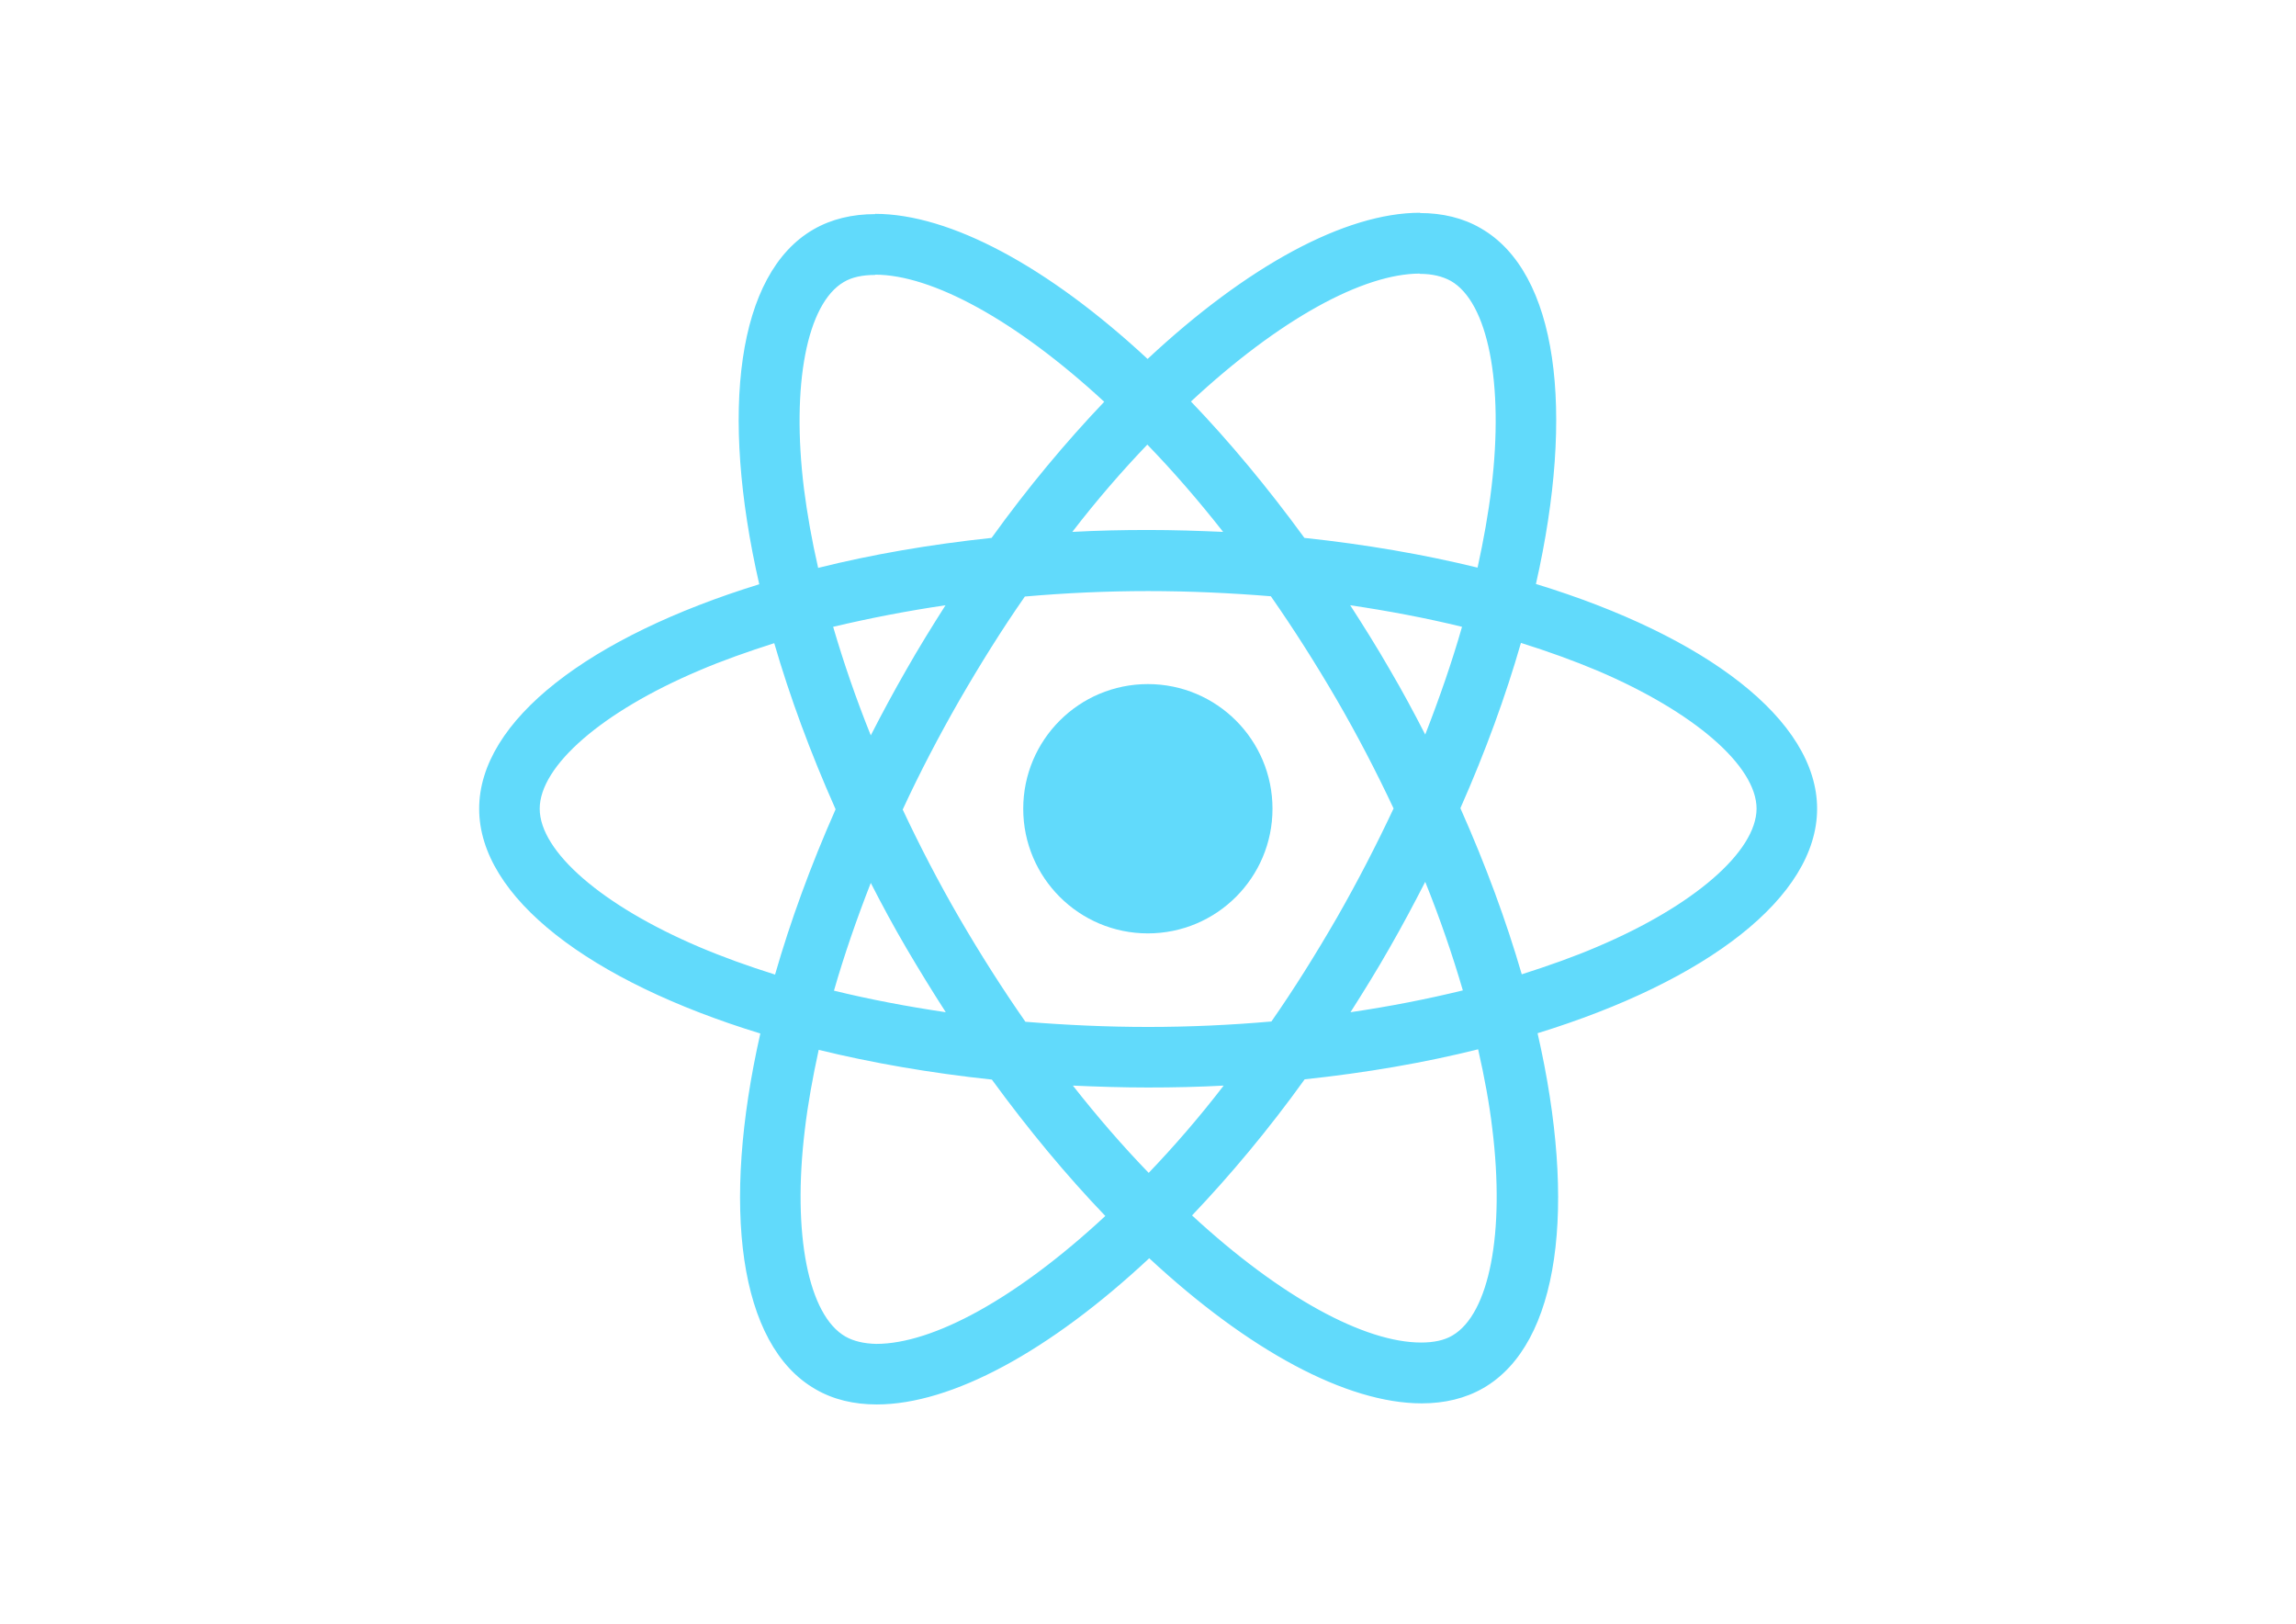
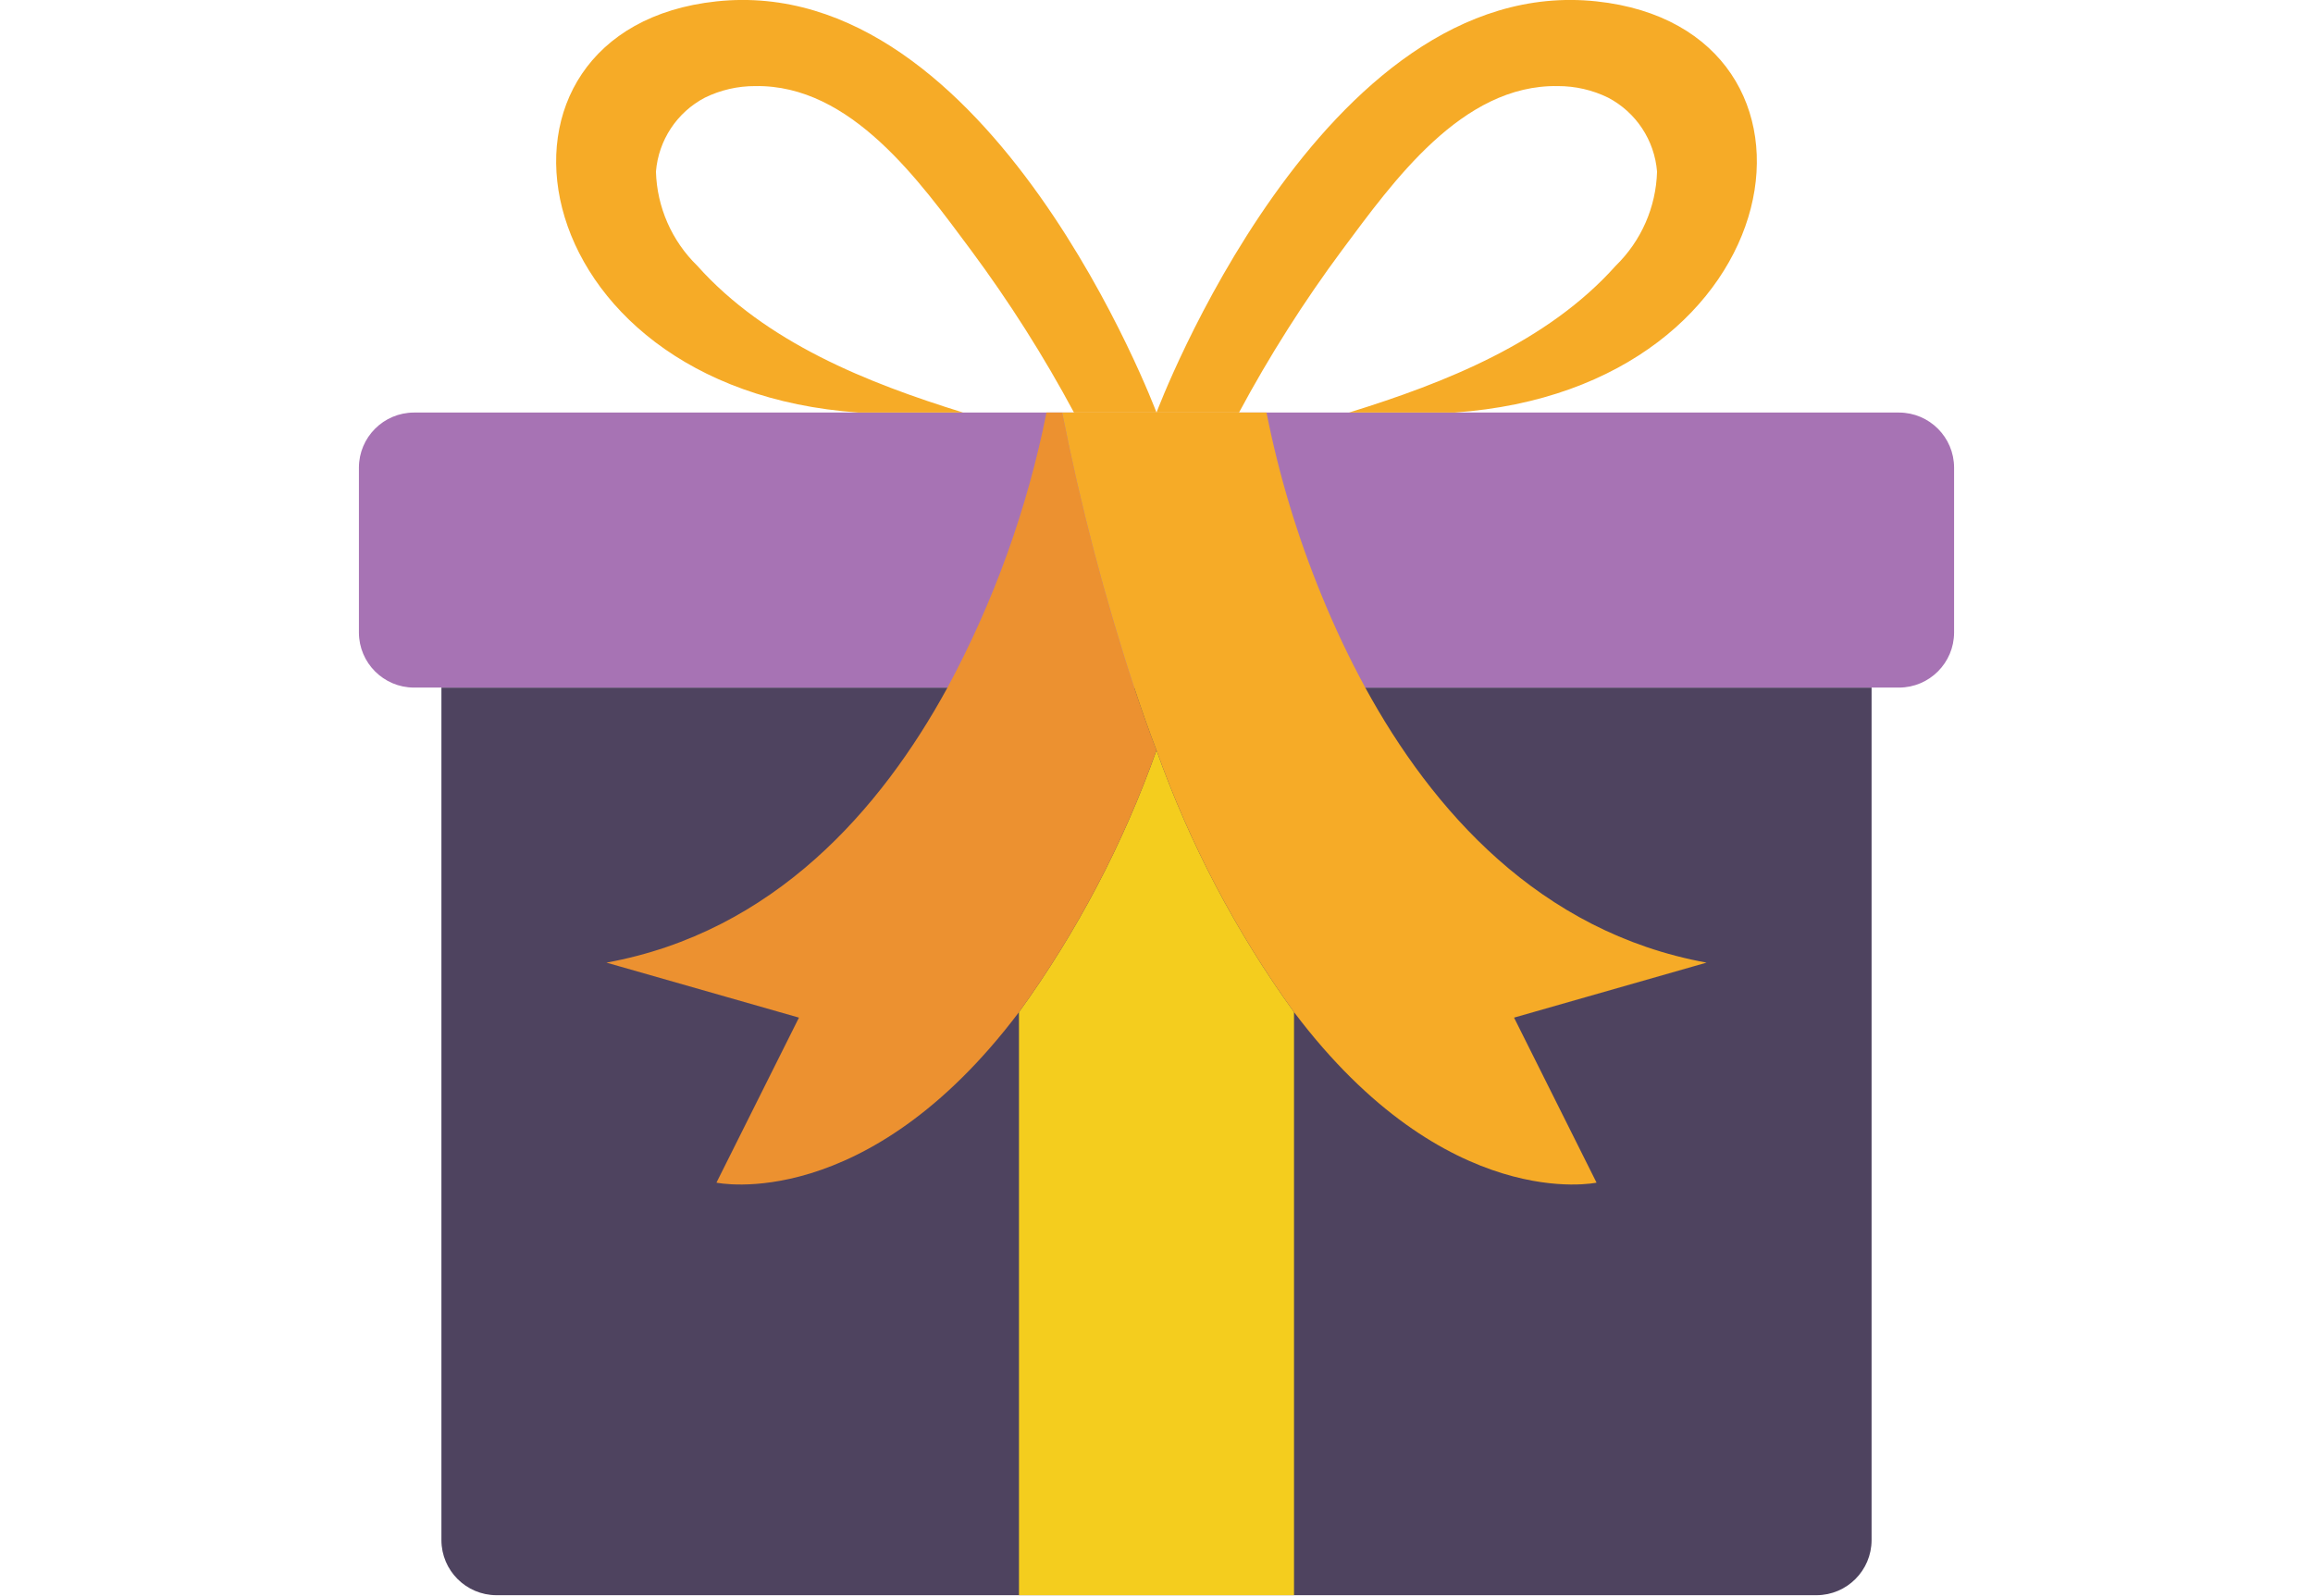
- <svg xmlns="http://www.w3.org/2000/svg" viewBox="0 0 841.9 595.3">
-   <g fill="#61DAFB">
-     <path d="M666.3 296.5c0-32.5-40.7-63.3-103.1-82.4 14.4-63.6 8-114.2-20.2-130.4-6.5-3.8-14.1-5.6-22.4-5.6v22.3c4.6 0 8.3.9 11.4 2.6 13.6 7.8 19.5 37.5 14.9 75.7-1.1 9.4-2.9 19.3-5.1 29.4-19.6-4.8-41-8.5-63.5-10.9-13.5-18.5-27.5-35.3-41.6-50 32.6-30.3 63.2-46.9 84-46.9V78c-27.5 0-63.5 19.6-99.9 53.6-36.4-33.8-72.4-53.2-99.9-53.2v22.3c20.7 0 51.4 16.5 84 46.6-14 14.7-28 31.4-41.3 49.9-22.6 2.4-44 6.1-63.6 11-2.3-10-4-19.7-5.2-29-4.7-38.2 1.1-67.9 14.6-75.8 3-1.8 6.9-2.6 11.5-2.6V78.5c-8.4 0-16 1.8-22.6 5.6-28.1 16.2-34.4 66.7-19.9 130.1-62.2 19.2-102.7 49.9-102.7 82.3 0 32.5 40.7 63.3 103.1 82.4-14.4 63.6-8 114.2 20.2 130.4 6.5 3.8 14.1 5.6 22.5 5.6 27.5 0 63.5-19.6 99.9-53.6 36.4 33.8 72.4 53.2 99.9 53.2 8.4 0 16-1.8 22.6-5.6 28.1-16.2 34.4-66.7 19.9-130.1 62-19.1 102.5-49.9 102.5-82.3zm-130.2-66.7c-3.7 12.9-8.3 26.2-13.5 39.5-4.1-8-8.4-16-13.1-24-4.6-8-9.5-15.8-14.4-23.4 14.2 2.1 27.9 4.7 41 7.9zm-45.8 106.5c-7.8 13.5-15.8 26.3-24.1 38.2-14.9 1.3-30 2-45.2 2-15.1 0-30.2-.7-45-1.9-8.3-11.9-16.4-24.6-24.2-38-7.6-13.1-14.5-26.4-20.8-39.8 6.2-13.4 13.2-26.8 20.7-39.9 7.8-13.5 15.8-26.3 24.1-38.2 14.9-1.3 30-2 45.2-2 15.1 0 30.2.7 45 1.9 8.3 11.9 16.4 24.6 24.2 38 7.6 13.1 14.5 26.4 20.8 39.8-6.3 13.4-13.2 26.8-20.7 39.9zm32.3-13c5.4 13.4 10 26.8 13.8 39.8-13.1 3.2-26.9 5.9-41.2 8 4.9-7.7 9.8-15.6 14.4-23.7 4.6-8 8.9-16.1 13-24.1zM421.2 430c-9.3-9.6-18.6-20.3-27.8-32 9 .4 18.2.7 27.5.7 9.4 0 18.7-.2 27.8-.7-9 11.7-18.3 22.4-27.5 32zm-74.4-58.9c-14.2-2.1-27.9-4.7-41-7.9 3.7-12.9 8.3-26.2 13.5-39.5 4.1 8 8.4 16 13.1 24 4.7 8 9.5 15.8 14.4 23.4zM420.7 163c9.3 9.6 18.6 20.3 27.8 32-9-.4-18.2-.7-27.5-.7-9.4 0-18.7.2-27.8.7 9-11.7 18.3-22.4 27.5-32zm-74 58.9c-4.9 7.7-9.8 15.6-14.4 23.7-4.6 8-8.9 16-13 24-5.4-13.4-10-26.8-13.8-39.8 13.1-3.1 26.9-5.8 41.2-7.9zm-90.5 125.2c-35.4-15.1-58.3-34.9-58.3-50.6 0-15.7 22.9-35.6 58.3-50.6 8.6-3.7 18-7 27.7-10.1 5.7 19.6 13.2 40 22.5 60.9-9.2 20.8-16.6 41.1-22.2 60.6-9.9-3.1-19.3-6.5-28-10.2zM310 490c-13.6-7.8-19.5-37.5-14.9-75.7 1.1-9.4 2.9-19.3 5.1-29.4 19.6 4.8 41 8.5 63.5 10.9 13.5 18.5 27.5 35.3 41.6 50-32.6 30.3-63.2 46.9-84 46.9-4.5-.1-8.3-1-11.3-2.7zm237.2-76.2c4.7 38.2-1.1 67.9-14.6 75.8-3 1.8-6.9 2.6-11.5 2.6-20.7 0-51.4-16.5-84-46.6 14-14.7 28-31.4 41.3-49.9 22.6-2.4 44-6.1 63.6-11 2.3 10.1 4.1 19.8 5.2 29.1zm38.5-66.7c-8.6 3.7-18 7-27.7 10.1-5.7-19.6-13.2-40-22.5-60.9 9.2-20.8 16.6-41.1 22.2-60.6 9.9 3.1 19.3 6.5 28.1 10.2 35.4 15.1 58.3 34.9 58.3 50.6-.1 15.7-23 35.6-58.4 50.6zM320.8 78.4z" />
-     <circle cx="420.9" cy="296.5" r="45.7" />
-     <path d="M520.5 78.1z" />
+ <svg xmlns="http://www.w3.org/2000/svg" height="40px" version="1.1" viewBox="0 0 58 58" width="58px">
+   <defs />
+   <g fill="none" fill-rule="evenodd" id="Page-1" stroke="none" stroke-width="1">
+     <g fill-rule="nonzero" id="006---Present" transform="translate(0, -1)">
+       <path d="M36.59,26 L55,26 L55,57 C54.997,58.103 54.103,58.997 53,59 L5,59 C3.897,58.997 3.003,58.103 3,57 L3,26 L21.4,26" fill="#4E435F" id="Shape" />
+       <path d="M21.4,26 L2,26 C0.897,25.997 0.003,25.103 0,24 L0,18 C0.003,16.897 0.897,16.003 2,16 L56,16 C57.103,16.003 57.997,16.897 58,18 L58,24 C57.997,25.103 57.103,25.997 56,26 L36.59,26" fill="#A773B4" id="Shape" />
+       <path d="M34,37.8 L34,59 L24,59 L24,37.8 C26.11,34.88 27.793,31.674 29,28.28 C30.207,31.674 31.89,34.88 34,37.8 L34,37.8 Z" fill="#F4CD1E" id="Shape" />
+       <path d="M29,16 L26,16 C24.896,13.941 23.642,11.966 22.25,10.09 C20.4,7.61 17.9,4.07 14.41,4.13 C13.776,4.128 13.15,4.271 12.58,4.55 C11.564,5.082 10.893,6.097 10.8,7.24 C10.837,8.531 11.375,9.758 12.3,10.66 C14.79,13.45 18.48,14.92 21.97,16 L18.17,16 C5.66,15.13 3.66,2.05 13,1.05 C23,-0.02 29,16 29,16 Z" fill="#F6AB27" id="Shape" />
+       <path d="M39.83,16 L36,16 C39.49,14.92 43.21,13.45 45.7,10.66 C46.625,9.758 47.163,8.531 47.2,7.24 C47.107,6.097 46.436,5.082 45.42,4.55 C44.85,4.271 44.224,4.128 43.59,4.13 C40.1,4.07 37.6,7.61 35.75,10.09 C34.358,11.966 33.104,13.941 32,16 L29,16 C29,16 35,-0.02 45,1.05 C54.34,2.05 52.34,15.13 39.83,16 Z" fill="#F6AB27" id="Shape" />
+       <path d="M29,28.28 C27.793,31.674 26.11,34.88 24,37.8 C18.44,45.17 13,44 13,44 L16,38 L9,36 C15.09,34.89 18.98,30.43 21.4,26 C23.089,22.864 24.303,19.493 25,16 L25.57,16 C26.239,19.384 27.113,22.723 28.19,26 C28.45,26.79 28.72,27.55 29,28.28 Z" fill="#EC9130" id="Shape" />
+       <path d="M42,38 L45,44 C45,44 39.56,45.17 34,37.8 C31.89,34.88 30.207,31.674 29,28.28 C28.72,27.55 28.45,26.79 28.19,26 C27.113,22.723 26.239,19.384 25.57,16 L33,16 C33.45,18.273 34.12,20.497 35,22.64 C35.468,23.788 35.998,24.91 36.59,26 C39.01,30.43 42.91,34.89 49,36 L42,38 Z" fill="#F6AB27" id="Shape" />
+     </g>
  </g>
</svg>
